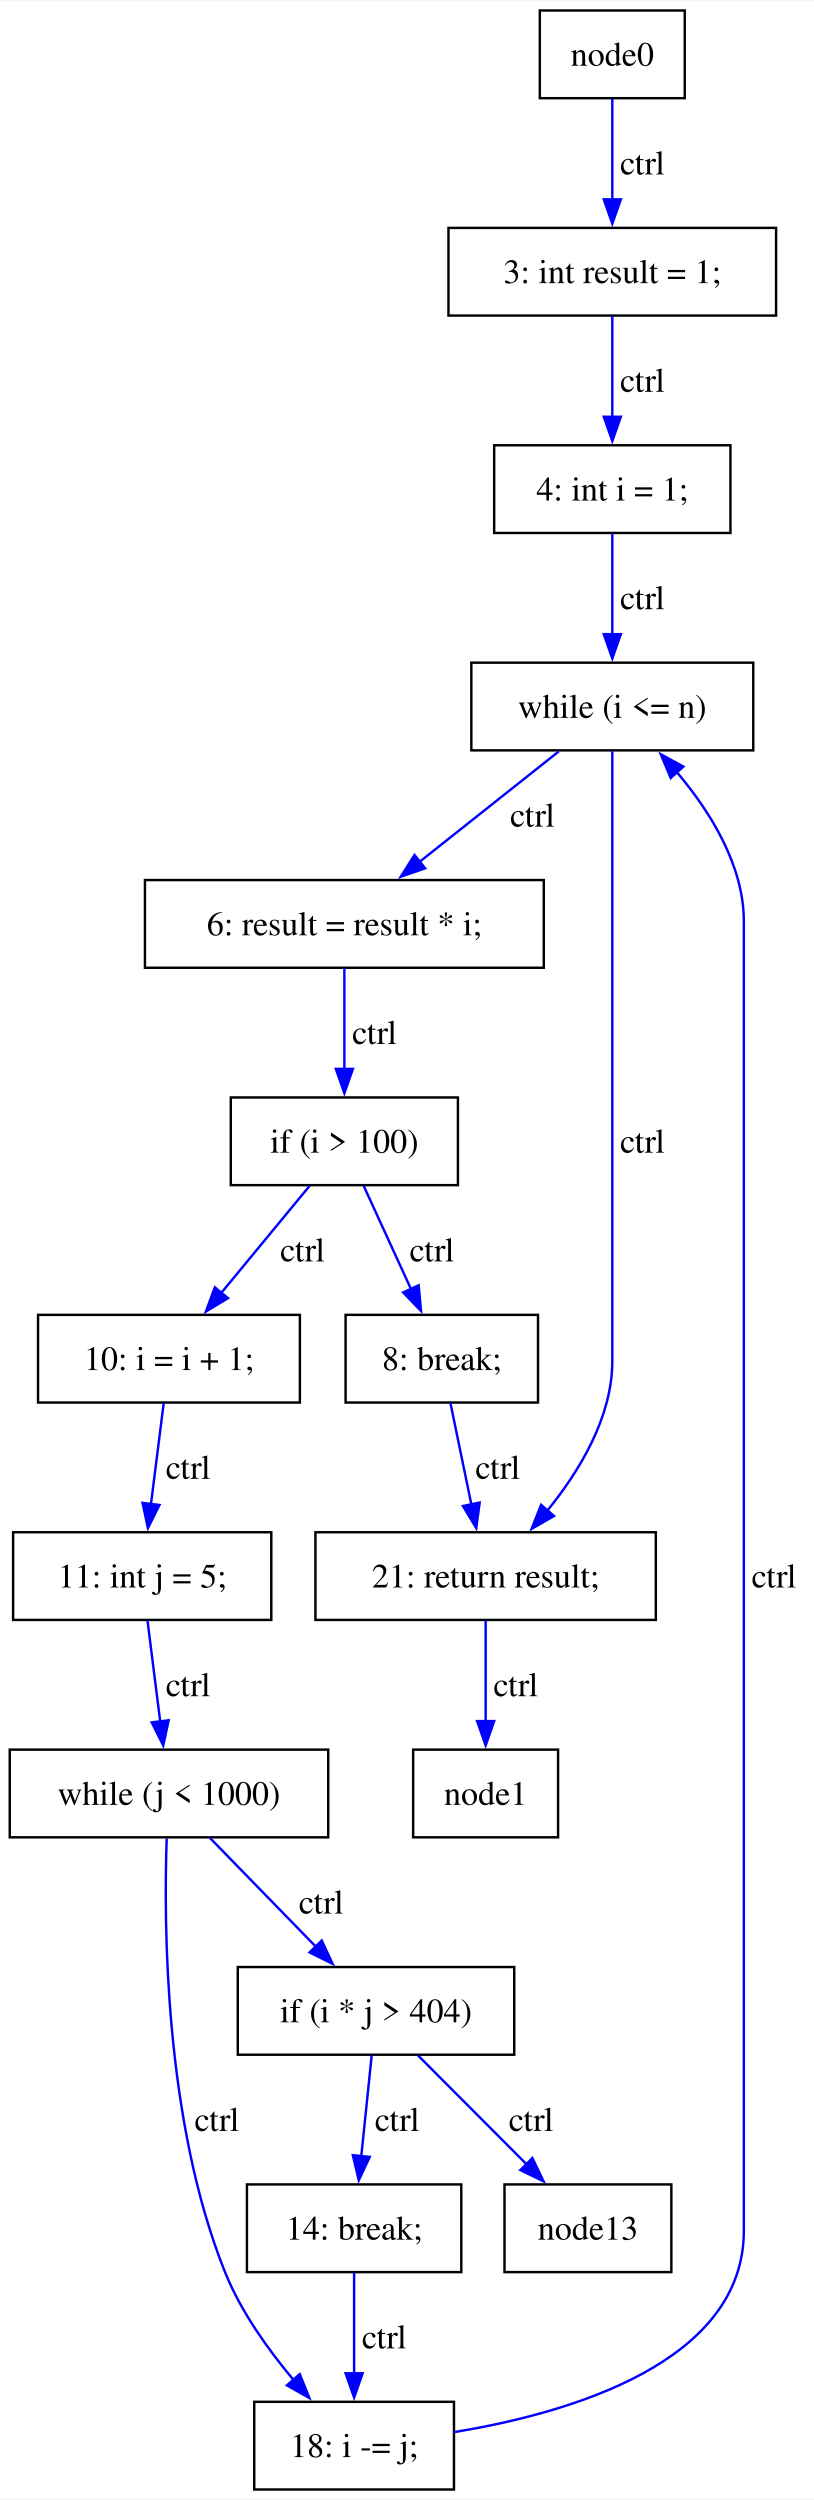
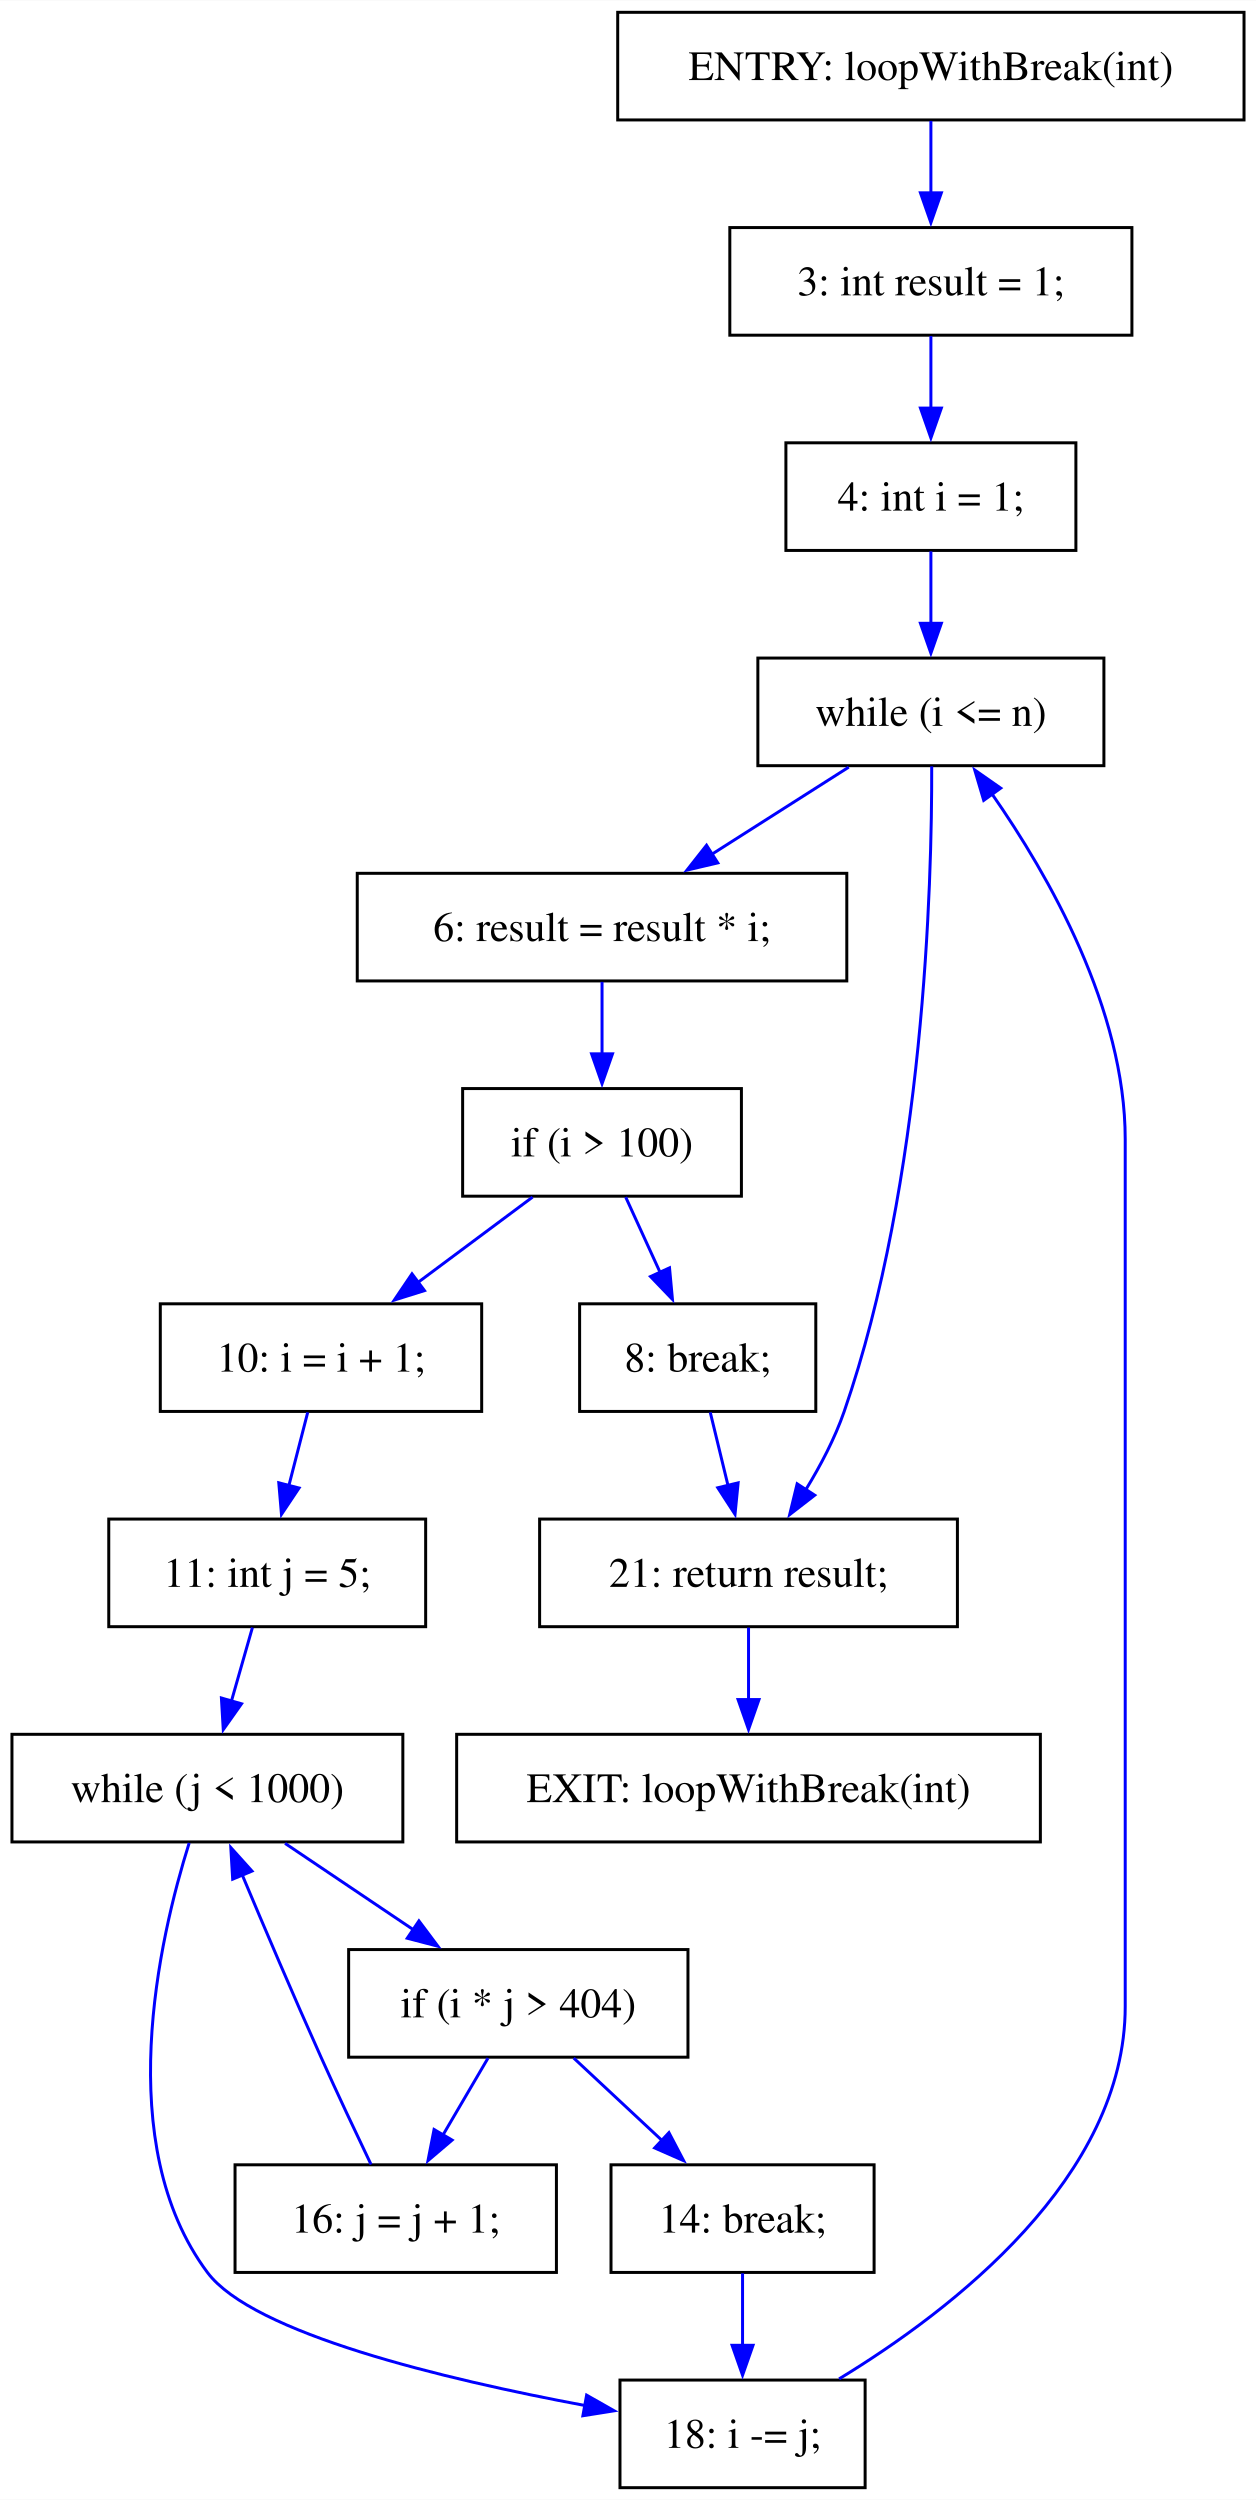
- <svg xmlns="http://www.w3.org/2000/svg" width="334pt" height="1026pt" viewBox="0.00 0.00 334.12 1025.75">
-   <g id="graph0" class="graph" transform="scale(1 1) rotate(0) translate(4 1021.75)">
-     <polygon fill="white" stroke="none" points="-4,4 -4,-1021.75 330.12,-1021.75 330.12,4 -4,4" />
+ <svg xmlns="http://www.w3.org/2000/svg" width="420pt" height="836pt" viewBox="0.00 0.00 420.12 836.00">
+   <g id="graph0" class="graph" transform="scale(1 1) rotate(0) translate(4 832)">
+     <polygon fill="white" stroke="none" points="-4,4 -4,-832 416.12,-832 416.12,4 -4,4" />
    <g id="node1" class="node">
-       <polygon fill="none" stroke="black" points="314.62,-928.5 180.12,-928.5 180.12,-892.5 314.62,-892.5 314.62,-928.5" />
-       <text text-anchor="middle" x="247.38" y="-905.83" font-family="Times,serif" font-size="14.00">3: int result = 1;</text>
+       <polygon fill="none" stroke="black" points="412.12,-828 202.62,-828 202.62,-792 412.12,-792 412.12,-828" />
+       <text text-anchor="middle" x="307.38" y="-805.33" font-family="Times,serif" font-size="14.00">ENTRY: loopWithBreak(int)</text>
+     </g>
+     <g id="node3" class="node">
+       <polygon fill="none" stroke="black" points="374.62,-756 240.12,-756 240.12,-720 374.62,-720 374.62,-756" />
+       <text text-anchor="middle" x="307.38" y="-733.33" font-family="Times,serif" font-size="14.00">3: int result = 1;</text>
+     </g>
+     <g id="edge6" class="edge">
+       <path fill="none" stroke="blue" d="M307.38,-791.7C307.38,-784.41 307.38,-775.73 307.38,-767.54" />
+       <polygon fill="blue" stroke="blue" points="310.88,-767.62 307.38,-757.62 303.88,-767.62 310.88,-767.62" />
    </g>
    <g id="node2" class="node">
-       <polygon fill="none" stroke="black" points="295.88,-839.25 198.88,-839.25 198.88,-803.25 295.88,-803.25 295.88,-839.25" />
-       <text text-anchor="middle" x="247.38" y="-816.58" font-family="Times,serif" font-size="14.00">4: int i = 1;</text>
+       <polygon fill="none" stroke="black" points="344,-252 148.75,-252 148.75,-216 344,-216 344,-252" />
+       <text text-anchor="middle" x="246.38" y="-229.32" font-family="Times,serif" font-size="14.00">EXIT: loopWithBreak(int)</text>
+     </g>
+     <g id="node4" class="node">
+       <polygon fill="none" stroke="black" points="355.88,-684 258.88,-684 258.88,-648 355.88,-648 355.88,-684" />
+       <text text-anchor="middle" x="307.38" y="-661.33" font-family="Times,serif" font-size="14.00">4: int i = 1;</text>
    </g>
    <g id="edge7" class="edge">
-       <path fill="none" stroke="blue" d="M247.38,-892.26C247.38,-880.43 247.38,-864.45 247.38,-850.75" />
-       <polygon fill="blue" stroke="blue" points="250.88,-850.97 247.38,-840.97 243.88,-850.97 250.88,-850.97" />
-       <text text-anchor="middle" x="259.75" y="-861.2" font-family="Times,serif" font-size="14.00">ctrl</text>
+       <path fill="none" stroke="blue" d="M307.38,-719.7C307.38,-712.41 307.38,-703.73 307.38,-695.54" />
+       <polygon fill="blue" stroke="blue" points="310.88,-695.62 307.38,-685.62 303.88,-695.62 310.88,-695.62" />
    </g>
-     <g id="node3" class="node">
-       <polygon fill="none" stroke="black" points="305.25,-750 189.5,-750 189.5,-714 305.25,-714 305.25,-750" />
-       <text text-anchor="middle" x="247.38" y="-727.33" font-family="Times,serif" font-size="14.00">while (i &lt;= n)</text>
+     <g id="node5" class="node">
+       <polygon fill="none" stroke="black" points="365.25,-612 249.5,-612 249.5,-576 365.25,-576 365.25,-612" />
+       <text text-anchor="middle" x="307.38" y="-589.33" font-family="Times,serif" font-size="14.00">while (i &lt;= n)</text>
    </g>
    <g id="edge8" class="edge">
-       <path fill="none" stroke="blue" d="M247.38,-803.01C247.38,-791.18 247.38,-775.2 247.38,-761.5" />
-       <polygon fill="blue" stroke="blue" points="250.88,-761.72 247.38,-751.72 243.88,-761.72 250.88,-761.72" />
-       <text text-anchor="middle" x="259.75" y="-771.95" font-family="Times,serif" font-size="14.00">ctrl</text>
+       <path fill="none" stroke="blue" d="M307.38,-647.7C307.38,-640.41 307.38,-631.73 307.38,-623.54" />
+       <polygon fill="blue" stroke="blue" points="310.88,-623.62 307.38,-613.62 303.88,-623.62 310.88,-623.62" />
    </g>
-     <g id="node4" class="node">
-       <polygon fill="none" stroke="black" points="219.25,-660.75 55.5,-660.75 55.5,-624.75 219.25,-624.75 219.25,-660.75" />
-       <text text-anchor="middle" x="137.38" y="-638.08" font-family="Times,serif" font-size="14.00">6: result = result * i;</text>
+     <g id="node6" class="node">
+       <polygon fill="none" stroke="black" points="279.25,-540 115.5,-540 115.5,-504 279.25,-504 279.25,-540" />
+       <text text-anchor="middle" x="197.38" y="-517.33" font-family="Times,serif" font-size="14.00">6: result = result * i;</text>
    </g>
    <g id="edge5" class="edge">
-       <path fill="none" stroke="blue" d="M225.38,-713.55C208.89,-700.48 186.13,-682.42 167.88,-667.95" />
-       <polygon fill="blue" stroke="blue" points="170.53,-665.58 160.52,-662.11 166.18,-671.06 170.53,-665.58" />
-       <text text-anchor="middle" x="214.6" y="-682.7" font-family="Times,serif" font-size="14.00">ctrl</text>
+       <path fill="none" stroke="blue" d="M279.9,-575.52C266.02,-566.68 248.98,-555.84 233.99,-546.3" />
+       <polygon fill="blue" stroke="blue" points="236.09,-543.49 225.78,-541.07 232.33,-549.39 236.09,-543.49" />
+     </g>
+     <g id="node16" class="node">
+       <polygon fill="none" stroke="black" points="316.25,-324 176.5,-324 176.5,-288 316.25,-288 316.25,-324" />
+       <text text-anchor="middle" x="246.38" y="-301.32" font-family="Times,serif" font-size="14.00">21: return result;</text>
+     </g>
+     <g id="edge9" class="edge">
+       <path fill="none" stroke="blue" d="M307.65,-575.78C307.76,-536.41 305.13,-437.23 278.38,-360 275.26,-351 270.47,-341.88 265.53,-333.81" />
+       <polygon fill="blue" stroke="blue" points="268.52,-331.98 260.14,-325.49 262.64,-335.79 268.52,-331.98" />
+     </g>
+     <g id="node7" class="node">
+       <polygon fill="none" stroke="black" points="244,-468 150.75,-468 150.75,-432 244,-432 244,-468" />
+       <text text-anchor="middle" x="197.38" y="-445.32" font-family="Times,serif" font-size="14.00">if (i &gt; 100)</text>
+     </g>
+     <g id="edge10" class="edge">
+       <path fill="none" stroke="blue" d="M197.38,-503.7C197.38,-496.41 197.38,-487.73 197.38,-479.54" />
+       <polygon fill="blue" stroke="blue" points="200.88,-479.62 197.38,-469.62 193.88,-479.62 200.88,-479.62" />
+     </g>
+     <g id="node8" class="node">
+       <polygon fill="none" stroke="black" points="268.88,-396 189.88,-396 189.88,-360 268.88,-360 268.88,-396" />
+       <text text-anchor="middle" x="229.38" y="-373.32" font-family="Times,serif" font-size="14.00">8: break;</text>
+     </g>
+     <g id="edge1" class="edge">
+       <path fill="none" stroke="blue" d="M205.29,-431.7C208.77,-424.07 212.96,-414.92 216.85,-406.4" />
+       <polygon fill="blue" stroke="blue" points="219.95,-408.03 220.93,-397.48 213.59,-405.12 219.95,-408.03" />
+     </g>
+     <g id="node9" class="node">
+       <polygon fill="none" stroke="black" points="157.12,-396 49.62,-396 49.62,-360 157.12,-360 157.12,-396" />
+       <text text-anchor="middle" x="103.38" y="-373.32" font-family="Times,serif" font-size="14.00">10: i = i + 1;</text>
+     </g>
+     <g id="edge4" class="edge">
+       <path fill="none" stroke="blue" d="M174.14,-431.7C162.5,-423.03 148.23,-412.4 135.55,-402.96" />
+       <polygon fill="blue" stroke="blue" points="137.99,-400.42 127.88,-397.25 133.81,-406.03 137.99,-400.42" />
+     </g>
+     <g id="edge11" class="edge">
+       <path fill="none" stroke="blue" d="M233.58,-359.7C235.37,-352.32 237.5,-343.52 239.51,-335.25" />
+       <polygon fill="blue" stroke="blue" points="242.9,-336.12 241.86,-325.58 236.1,-334.47 242.9,-336.12" />
+     </g>
+     <g id="node10" class="node">
+       <polygon fill="none" stroke="black" points="138.38,-324 32.38,-324 32.38,-288 138.38,-288 138.38,-324" />
+       <text text-anchor="middle" x="85.38" y="-301.32" font-family="Times,serif" font-size="14.00">11: int j = 5;</text>
+     </g>
+     <g id="edge12" class="edge">
+       <path fill="none" stroke="blue" d="M98.93,-359.7C97.03,-352.32 94.77,-343.52 92.64,-335.25" />
+       <polygon fill="blue" stroke="blue" points="96.03,-334.38 90.15,-325.57 89.25,-336.13 96.03,-334.38" />
+     </g>
+     <g id="node11" class="node">
+       <polygon fill="none" stroke="black" points="130.75,-252 0,-252 0,-216 130.75,-216 130.75,-252" />
+       <text text-anchor="middle" x="65.38" y="-229.32" font-family="Times,serif" font-size="14.00">while (j &lt; 1000)</text>
+     </g>
+     <g id="edge13" class="edge">
+       <path fill="none" stroke="blue" d="M80.43,-287.7C78.3,-280.24 75.75,-271.32 73.37,-262.97" />
+       <polygon fill="blue" stroke="blue" points="76.79,-262.21 70.68,-253.56 70.06,-264.14 76.79,-262.21" />
+     </g>
+     <g id="node12" class="node">
+       <polygon fill="none" stroke="black" points="226.12,-180 112.62,-180 112.62,-144 226.12,-144 226.12,-180" />
+       <text text-anchor="middle" x="169.38" y="-157.32" font-family="Times,serif" font-size="14.00">if (i * j &gt; 404)</text>
+     </g>
+     <g id="edge3" class="edge">
+       <path fill="none" stroke="blue" d="M91.35,-215.52C104.35,-206.76 120.28,-196.04 134.35,-186.58" />
+       <polygon fill="blue" stroke="blue" points="136.13,-189.59 142.48,-181.11 132.22,-183.79 136.13,-189.59" />
+     </g>
+     <g id="node15" class="node">
+       <polygon fill="none" stroke="black" points="285.38,-36 203.38,-36 203.38,0 285.38,0 285.38,-36" />
+       <text text-anchor="middle" x="244.38" y="-13.32" font-family="Times,serif" font-size="14.00">18: i -= j;</text>
+     </g>
+     <g id="edge14" class="edge">
+       <path fill="none" stroke="blue" d="M59.28,-215.66C49.24,-183.7 33.35,-114.89 65.38,-72 80.6,-51.61 144.52,-36.29 191.65,-27.49" />
+       <polygon fill="blue" stroke="blue" points="192.22,-30.95 201.44,-25.72 190.97,-24.06 192.22,-30.95" />
    </g>
    <g id="node13" class="node">
-       <polygon fill="none" stroke="black" points="265.25,-393 125.5,-393 125.5,-357 265.25,-357 265.25,-393" />
-       <text text-anchor="middle" x="195.38" y="-370.32" font-family="Times,serif" font-size="14.00">21: return result;</text>
-     </g>
-     <g id="edge9" class="edge">
-       <path fill="none" stroke="blue" d="M247.38,-713.62C247.38,-696.01 247.38,-667.99 247.38,-643.75 247.38,-643.75 247.38,-643.75 247.38,-463.25 247.38,-440.19 233.8,-417.92 220.53,-401.65" />
-       <polygon fill="blue" stroke="blue" points="223.45,-399.68 214.26,-394.41 218.16,-404.26 223.45,-399.68" />
-       <text text-anchor="middle" x="259.75" y="-548.83" font-family="Times,serif" font-size="14.00">ctrl</text>
-     </g>
-     <g id="node5" class="node">
-       <polygon fill="none" stroke="black" points="184,-571.5 90.75,-571.5 90.75,-535.5 184,-535.5 184,-571.5" />
-       <text text-anchor="middle" x="137.38" y="-548.83" font-family="Times,serif" font-size="14.00">if (i &gt; 100)</text>
-     </g>
-     <g id="edge10" class="edge">
-       <path fill="none" stroke="blue" d="M137.38,-624.51C137.38,-612.68 137.38,-596.7 137.38,-583" />
-       <polygon fill="blue" stroke="blue" points="140.88,-583.22 137.38,-573.22 133.88,-583.22 140.88,-583.22" />
-       <text text-anchor="middle" x="149.75" y="-593.45" font-family="Times,serif" font-size="14.00">ctrl</text>
-     </g>
-     <g id="node6" class="node">
-       <polygon fill="none" stroke="black" points="216.88,-482.25 137.88,-482.25 137.88,-446.25 216.88,-446.25 216.88,-482.25" />
-       <text text-anchor="middle" x="177.38" y="-459.57" font-family="Times,serif" font-size="14.00">8: break;</text>
-     </g>
-     <g id="edge1" class="edge">
-       <path fill="none" stroke="blue" d="M145.28,-535.26C150.87,-523.07 158.47,-506.48 164.88,-492.51" />
-       <polygon fill="blue" stroke="blue" points="167.87,-494.38 168.86,-483.83 161.51,-491.46 167.87,-494.38" />
-       <text text-anchor="middle" x="173.33" y="-504.2" font-family="Times,serif" font-size="14.00">ctrl</text>
-     </g>
-     <g id="node7" class="node">
-       <polygon fill="none" stroke="black" points="119.12,-482.25 11.62,-482.25 11.62,-446.25 119.12,-446.25 119.12,-482.25" />
-       <text text-anchor="middle" x="65.38" y="-459.57" font-family="Times,serif" font-size="14.00">10: i = i + 1;</text>
-     </g>
-     <g id="edge4" class="edge">
-       <path fill="none" stroke="blue" d="M123.15,-535.26C112.8,-522.71 98.59,-505.5 86.86,-491.28" />
-       <polygon fill="blue" stroke="blue" points="89.6,-489.1 80.53,-483.62 84.2,-493.56 89.6,-489.1" />
-       <text text-anchor="middle" x="120.2" y="-504.2" font-family="Times,serif" font-size="14.00">ctrl</text>
-     </g>
-     <g id="edge11" class="edge">
-       <path fill="none" stroke="blue" d="M180.93,-446.01C183.4,-434.06 186.73,-417.88 189.58,-404.08" />
-       <polygon fill="blue" stroke="blue" points="192.93,-405.19 191.52,-394.68 186.07,-403.77 192.93,-405.19" />
-       <text text-anchor="middle" x="200.36" y="-414.95" font-family="Times,serif" font-size="14.00">ctrl</text>
-     </g>
-     <g id="node8" class="node">
-       <polygon fill="none" stroke="black" points="107.38,-393 1.38,-393 1.38,-357 107.38,-357 107.38,-393" />
-       <text text-anchor="middle" x="54.38" y="-370.32" font-family="Times,serif" font-size="14.00">11: int j = 5;</text>
-     </g>
-     <g id="edge12" class="edge">
-       <path fill="none" stroke="blue" d="M63.2,-446.01C61.71,-434.18 59.7,-418.2 57.97,-404.5" />
-       <polygon fill="blue" stroke="blue" points="61.46,-404.19 56.73,-394.7 54.51,-405.06 61.46,-404.19" />
-       <text text-anchor="middle" x="73.24" y="-414.95" font-family="Times,serif" font-size="14.00">ctrl</text>
-     </g>
-     <g id="node9" class="node">
-       <polygon fill="none" stroke="black" points="130.75,-303.75 0,-303.75 0,-267.75 130.75,-267.75 130.75,-303.75" />
-       <text text-anchor="middle" x="65.38" y="-281.07" font-family="Times,serif" font-size="14.00">while (j &lt; 1000)</text>
-     </g>
-     <g id="edge13" class="edge">
-       <path fill="none" stroke="blue" d="M56.55,-356.76C58.04,-344.93 60.05,-328.95 61.78,-315.25" />
-       <polygon fill="blue" stroke="blue" points="65.24,-315.81 63.02,-305.45 58.29,-314.94 65.24,-315.81" />
-       <text text-anchor="middle" x="73.24" y="-325.7" font-family="Times,serif" font-size="14.00">ctrl</text>
-     </g>
-     <g id="node10" class="node">
-       <polygon fill="none" stroke="black" points="207.12,-214.5 93.62,-214.5 93.62,-178.5 207.12,-178.5 207.12,-214.5" />
-       <text text-anchor="middle" x="150.38" y="-191.82" font-family="Times,serif" font-size="14.00">if (i * j &gt; 404)</text>
-     </g>
-     <g id="edge3" class="edge">
-       <path fill="none" stroke="blue" d="M82.17,-267.51C94.63,-254.73 111.8,-237.09 125.8,-222.72" />
-       <polygon fill="blue" stroke="blue" points="128.09,-225.39 132.56,-215.79 123.08,-220.51 128.09,-225.39" />
-       <text text-anchor="middle" x="127.86" y="-236.45" font-family="Times,serif" font-size="14.00">ctrl</text>
-     </g>
-     <g id="node12" class="node">
-       <polygon fill="none" stroke="black" points="182.38,-36 100.38,-36 100.38,0 182.38,0 182.38,-36" />
-       <text text-anchor="middle" x="141.38" y="-13.32" font-family="Times,serif" font-size="14.00">18: i -= j;</text>
-     </g>
-     <g id="edge14" class="edge">
-       <path fill="none" stroke="blue" d="M64.44,-267.27C63.2,-232.15 63.55,-151.09 88.38,-89.25 94.88,-73.05 106.14,-57.32 116.61,-44.86" />
-       <polygon fill="blue" stroke="blue" points="119.06,-47.37 123.02,-37.55 113.79,-42.76 119.06,-47.37" />
-       <text text-anchor="middle" x="85.04" y="-147.2" font-family="Times,serif" font-size="14.00">ctrl</text>
-     </g>
-     <g id="node11" class="node">
-       <polygon fill="none" stroke="black" points="185.38,-125.25 97.38,-125.25 97.38,-89.25 185.38,-89.25 185.38,-125.25" />
-       <text text-anchor="middle" x="141.38" y="-102.58" font-family="Times,serif" font-size="14.00">14: break;</text>
+       <polygon fill="none" stroke="black" points="288.38,-108 200.38,-108 200.38,-72 288.38,-72 288.38,-108" />
+       <text text-anchor="middle" x="244.38" y="-85.33" font-family="Times,serif" font-size="14.00">14: break;</text>
    </g>
    <g id="edge2" class="edge">
-       <path fill="none" stroke="blue" d="M148.6,-178.26C147.38,-166.43 145.73,-150.45 144.31,-136.75" />
-       <polygon fill="blue" stroke="blue" points="147.81,-136.55 143.3,-126.96 140.85,-137.26 147.81,-136.55" />
-       <text text-anchor="middle" x="159.06" y="-147.2" font-family="Times,serif" font-size="14.00">ctrl</text>
+       <path fill="none" stroke="blue" d="M187.91,-143.7C196.84,-135.37 207.71,-125.22 217.52,-116.07" />
+       <polygon fill="blue" stroke="blue" points="219.76,-118.76 224.68,-109.38 214.98,-113.64 219.76,-118.76" />
    </g>
-     <g id="node15" class="node">
-       <polygon fill="none" stroke="black" points="271.62,-125.25 203.12,-125.25 203.12,-89.25 271.62,-89.25 271.62,-125.25" />
-       <text text-anchor="middle" x="237.38" y="-102.58" font-family="Times,serif" font-size="14.00">node13</text>
+     <g id="node14" class="node">
+       <polygon fill="none" stroke="black" points="182.12,-108 74.62,-108 74.62,-72 182.12,-72 182.12,-108" />
+       <text text-anchor="middle" x="128.38" y="-85.33" font-family="Times,serif" font-size="14.00">16: j = j + 1;</text>
    </g>
    <g id="edge16" class="edge">
-       <path fill="none" stroke="blue" d="M167.56,-178.26C180.31,-165.48 197.89,-147.84 212.22,-133.47" />
-       <polygon fill="blue" stroke="blue" points="214.57,-136.08 219.15,-126.52 209.61,-131.13 214.57,-136.08" />
-       <text text-anchor="middle" x="214.04" y="-147.2" font-family="Times,serif" font-size="14.00">ctrl</text>
+       <path fill="none" stroke="blue" d="M159.24,-143.7C154.67,-135.9 149.17,-126.51 144.09,-117.83" />
+       <polygon fill="blue" stroke="blue" points="147.23,-116.27 139.16,-109.41 141.19,-119.81 147.23,-116.27" />
    </g>
    <g id="edge15" class="edge">
-       <path fill="none" stroke="blue" d="M141.38,-89.01C141.38,-77.18 141.38,-61.2 141.38,-47.5" />
-       <polygon fill="blue" stroke="blue" points="144.88,-47.72 141.38,-37.72 137.88,-47.72 144.88,-47.72" />
-       <text text-anchor="middle" x="153.75" y="-57.95" font-family="Times,serif" font-size="14.00">ctrl</text>
+       <path fill="none" stroke="blue" d="M244.38,-71.7C244.38,-64.41 244.38,-55.73 244.38,-47.54" />
+       <polygon fill="blue" stroke="blue" points="247.88,-47.62 244.38,-37.62 240.88,-47.62 247.88,-47.62" />
    </g>
    <g id="edge17" class="edge">
-       <path fill="none" stroke="blue" d="M182.58,-23.58C229.99,-31.39 301.38,-52.15 301.38,-106.25 301.38,-643.75 301.38,-643.75 301.38,-643.75 301.38,-666.9 287.46,-689.02 273.76,-705.2" />
-       <polygon fill="blue" stroke="blue" points="271.35,-702.65 267.27,-712.42 276.56,-707.33 271.35,-702.65" />
-       <text text-anchor="middle" x="313.75" y="-370.32" font-family="Times,serif" font-size="14.00">ctrl</text>
-     </g>
-     <g id="node16" class="node">
-       <polygon fill="none" stroke="black" points="225.12,-303.75 165.62,-303.75 165.62,-267.75 225.12,-267.75 225.12,-303.75" />
-       <text text-anchor="middle" x="195.38" y="-281.07" font-family="Times,serif" font-size="14.00">node1</text>
+       <path fill="none" stroke="blue" d="M120.11,-108.11C115.16,-118.46 108.79,-131.94 103.38,-144 94.24,-164.34 84.37,-187.5 76.97,-205.1" />
+       <polygon fill="blue" stroke="blue" points="73.83,-203.55 73.2,-214.13 80.29,-206.25 73.83,-203.55" />
    </g>
    <g id="edge18" class="edge">
-       <path fill="none" stroke="blue" d="M195.38,-356.76C195.38,-344.93 195.38,-328.95 195.38,-315.25" />
-       <polygon fill="blue" stroke="blue" points="198.88,-315.47 195.38,-305.47 191.88,-315.47 198.88,-315.47" />
-       <text text-anchor="middle" x="207.75" y="-325.7" font-family="Times,serif" font-size="14.00">ctrl</text>
+       <path fill="none" stroke="blue" d="M276.67,-36.39C314.59,-59.44 372.38,-103.91 372.38,-161 372.38,-451 372.38,-451 372.38,-451 372.38,-494.47 346.89,-539.18 327.83,-566.53" />
+       <polygon fill="blue" stroke="blue" points="325.05,-564.4 322.04,-574.56 330.73,-568.49 325.05,-564.4" />
    </g>
-     <g id="node14" class="node">
-       <polygon fill="none" stroke="black" points="277.12,-1017.75 217.62,-1017.75 217.62,-981.75 277.12,-981.75 277.12,-1017.75" />
-       <text text-anchor="middle" x="247.38" y="-995.08" font-family="Times,serif" font-size="14.00">node0</text>
-     </g>
-     <g id="edge6" class="edge">
-       <path fill="none" stroke="blue" d="M247.38,-981.51C247.38,-969.68 247.38,-953.7 247.38,-940" />
-       <polygon fill="blue" stroke="blue" points="250.88,-940.22 247.38,-930.22 243.88,-940.22 250.88,-940.22" />
-       <text text-anchor="middle" x="259.75" y="-950.45" font-family="Times,serif" font-size="14.00">ctrl</text>
+     <g id="edge19" class="edge">
+       <path fill="none" stroke="blue" d="M246.38,-287.7C246.38,-280.41 246.38,-271.73 246.38,-263.54" />
+       <polygon fill="blue" stroke="blue" points="249.88,-263.62 246.38,-253.62 242.88,-263.62 249.88,-263.62" />
    </g>
  </g>
</svg>
